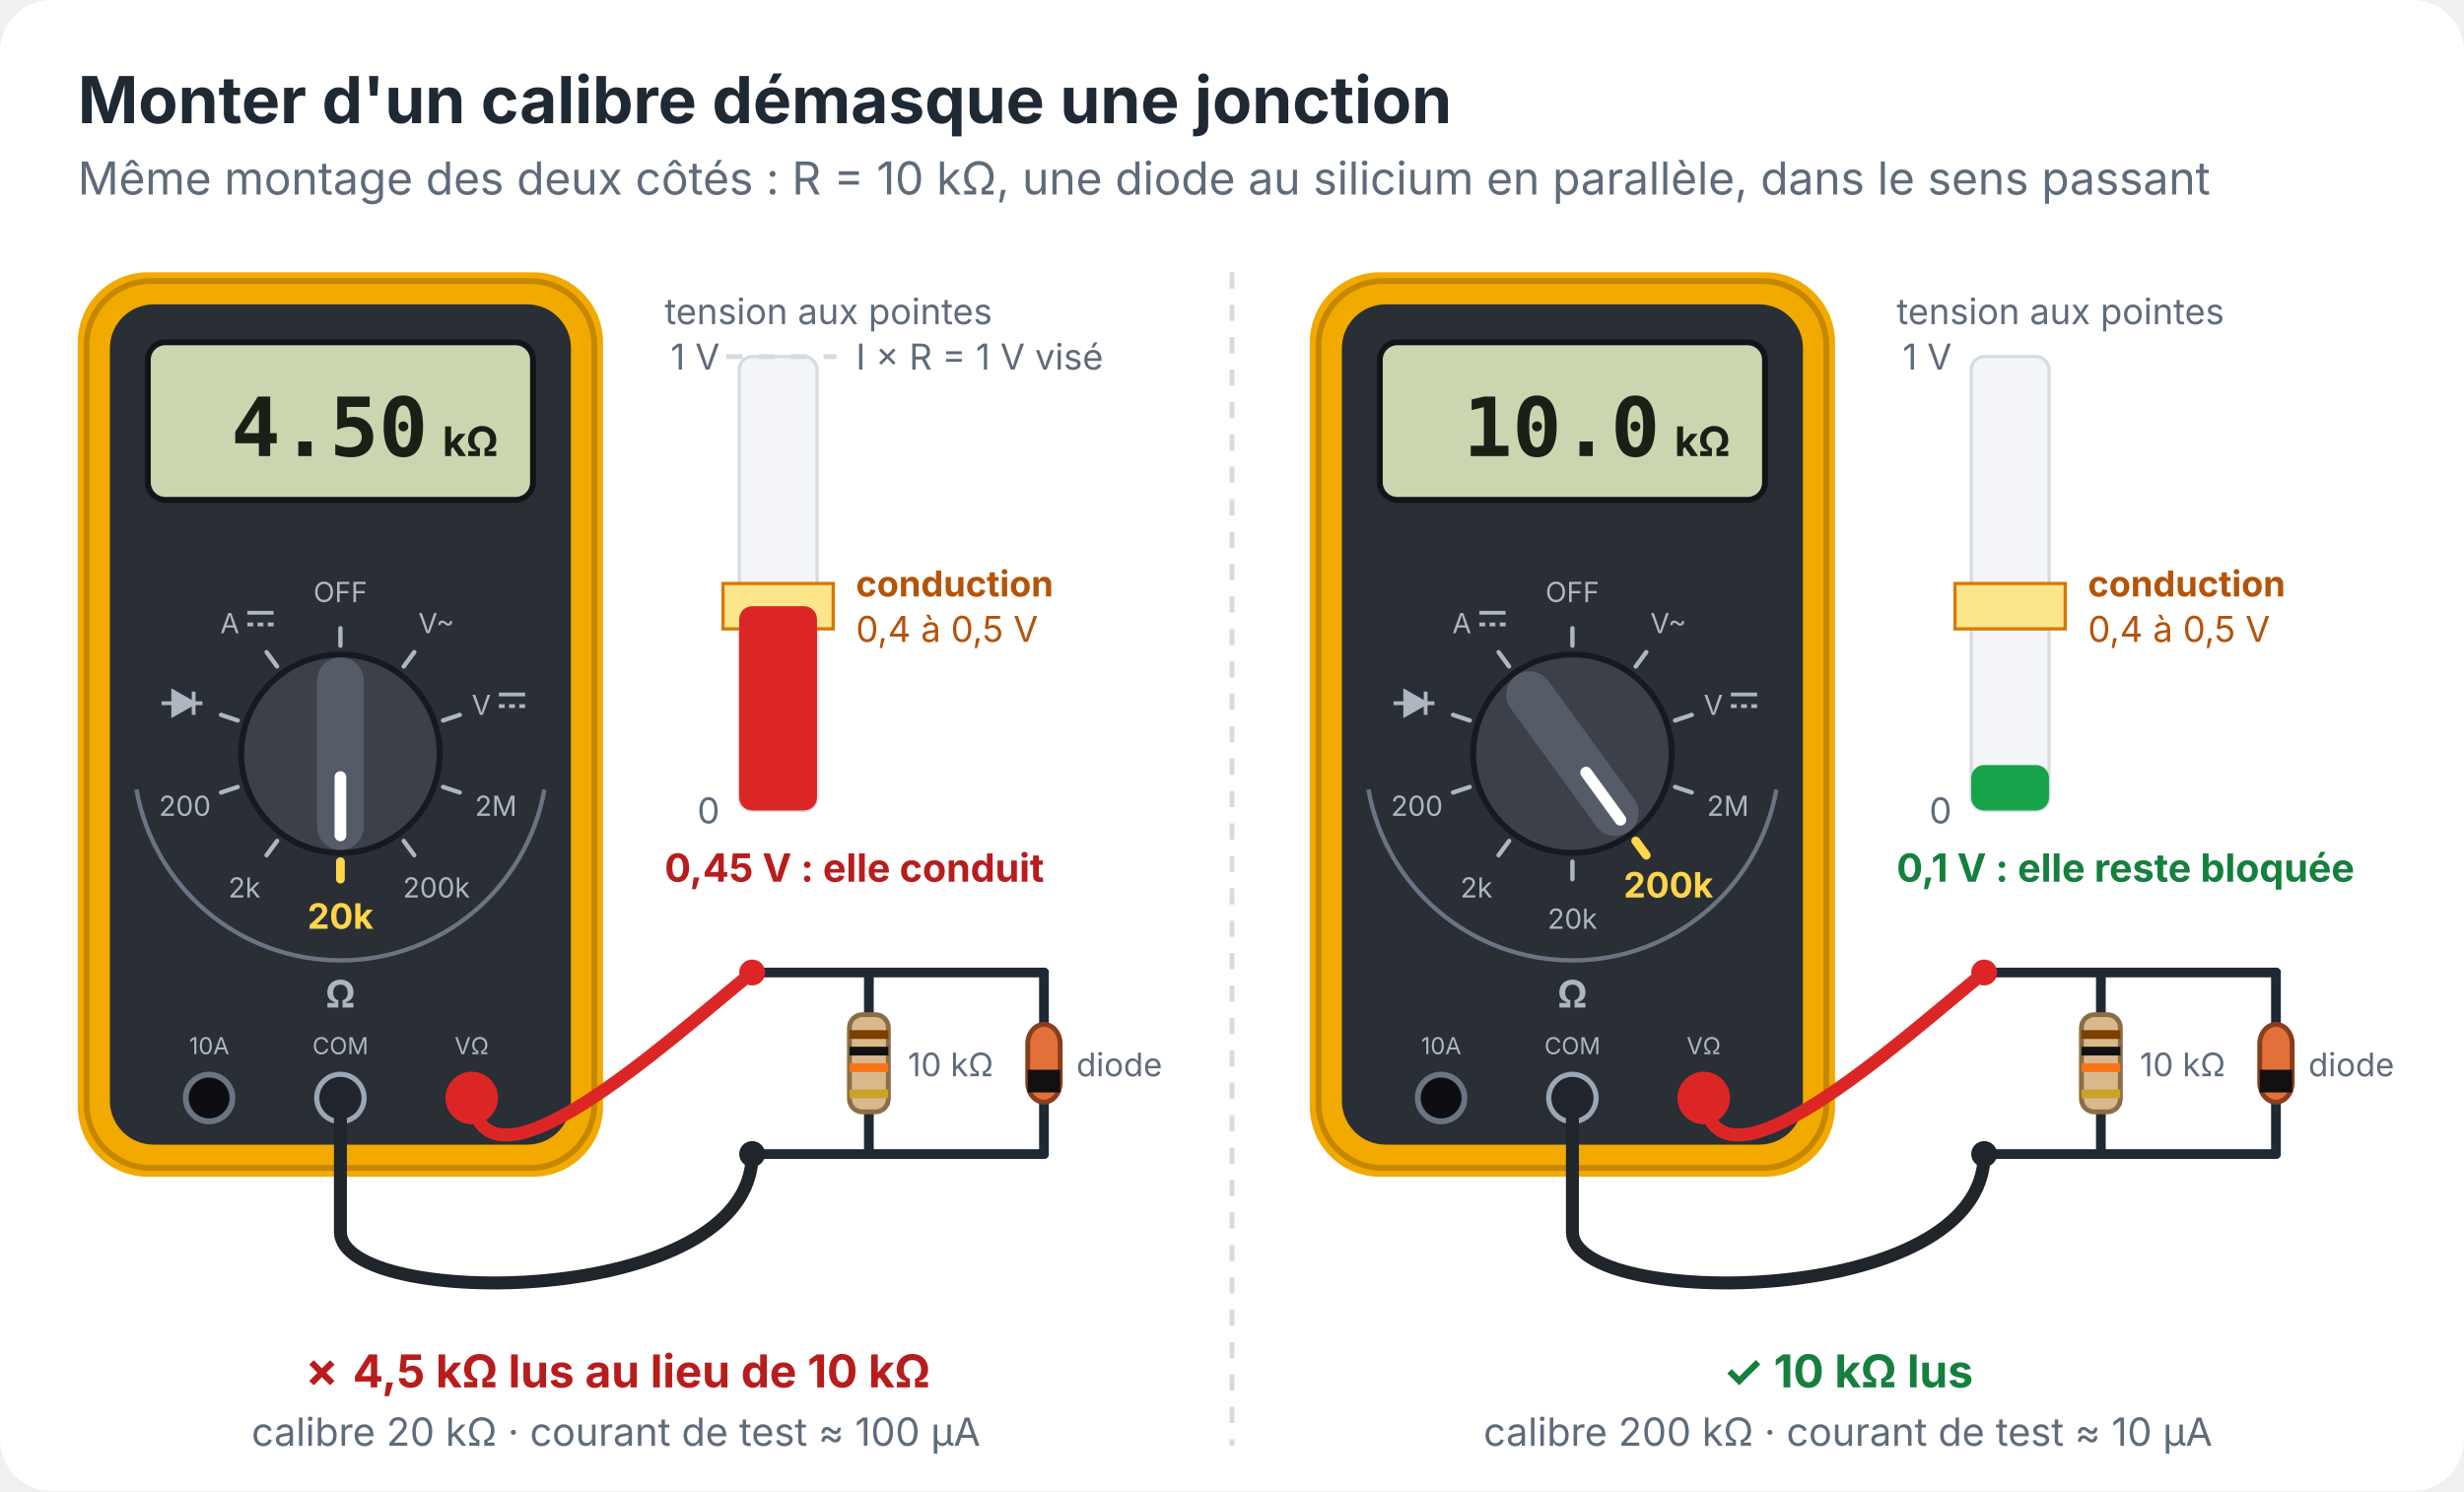
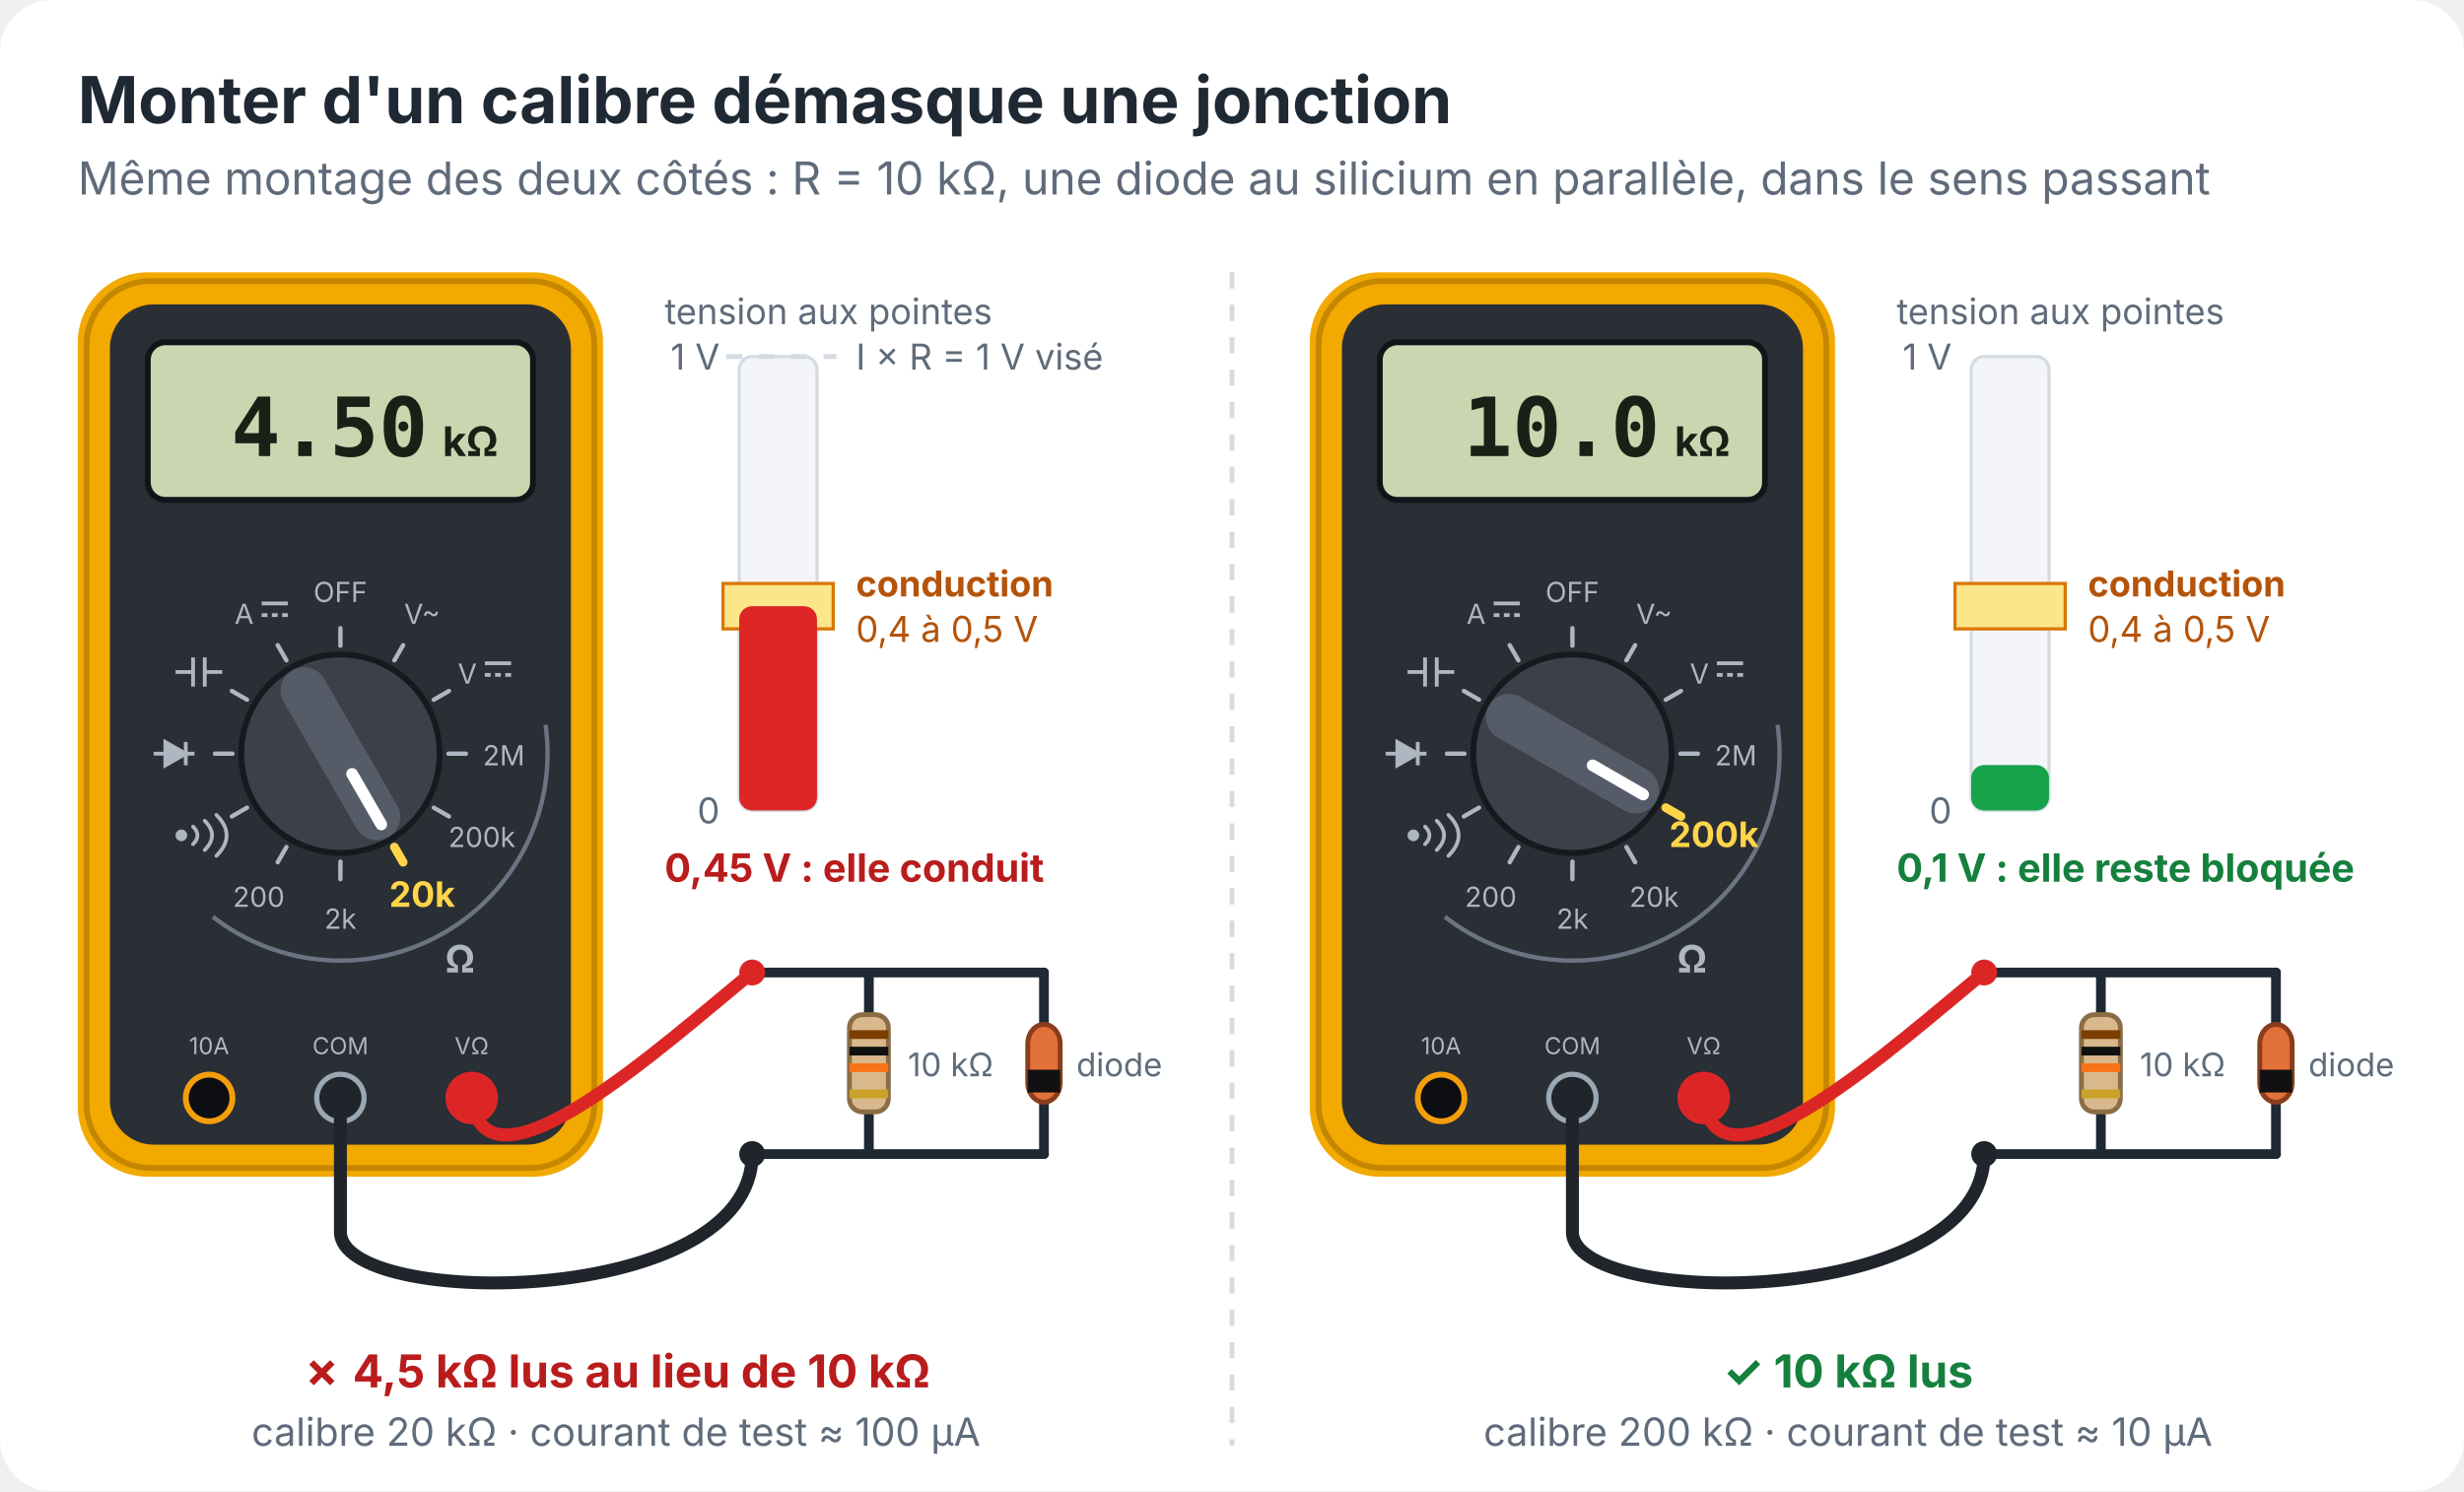
<svg xmlns="http://www.w3.org/2000/svg" viewBox="0 0 760 460" role="img" aria-labelledby="t d" font-family="system-ui, -apple-system, Segoe UI, sans-serif">
  <style>
    .bg{fill:#ffffff}.fg{fill:#1f2933}.mut{fill:#5f6b7a}
    .wire{stroke:#1f2933;stroke-width:3;fill:none;stroke-linecap:round;stroke-linejoin:round}
    .panel{fill:#f3f5f8;stroke:#d5dbe3}.grid{stroke:#d5dbe3;stroke-width:1.5;stroke-dasharray:5 5;fill:none}
    .ok{fill:#15803d}.no{fill:#b91c1c}.warn{fill:#b45309}.blue{fill:#2563eb}.amber{fill:#b45309}
    .blk{stroke:#20242b}.blkf{fill:#20242b}
    .flow{fill:none;stroke-width:4;stroke-linecap:round;stroke-dasharray:1 13;animation:run 1.1s linear infinite}
-     .fb{stroke:#2563eb}.fa{stroke:#d97706}
+     .fb{stroke:#2563eb}.fa{stroke:#d97706}.fr{stroke:#dc2626}
    @keyframes run{to{stroke-dashoffset:-14}}
    @media (prefers-reduced-motion: reduce){.flow{animation:none}}
    @media (prefers-color-scheme: dark){
      .bg{fill:#0d1117}.fg{fill:#e6edf3}.mut{fill:#9aa7b4}.wire{stroke:#c9d1d9}
      .panel{fill:#161b22;stroke:#30363d}.grid{stroke:#30363d}
      .ok{fill:#4ade80}.no{fill:#f87171}.warn{fill:#fbbf24}.blue{fill:#60a5fa}.amber{fill:#fbbf24}
-       .blk{stroke:#8b949e}.blkf{fill:#8b949e}.fb{stroke:#60a5fa}.fa{stroke:#fbbf24}
+       .blk{stroke:#8b949e}.blkf{fill:#8b949e}.fb{stroke:#60a5fa}.fa{stroke:#fbbf24}.fr{stroke:#f87171}
    }
  </style>
  <rect class="bg" width="760" height="460" rx="16" />
  <text class="fg" x="24" y="38" font-size="20" font-weight="700">Monter d'un calibre démasque une jonction</text>
  <text class="mut" x="24" y="60" font-size="14">Même montage des deux côtés : R = 10 kΩ, une diode au silicium en parallèle, dans le sens passant</text>
  <path class="grid" d="M380 84 V446" />
-   <g transform="translate(24 84) scale(0.9)">
+   <g data-sel="20k" transform="translate(24 84) scale(0.9)">
    <rect width="180" height="310" rx="24" fill="#f2a900" />
    <rect x="3" y="3" width="174" height="304" rx="22" fill="none" stroke="#c58700" stroke-width="2" />
    <rect x="11" y="11" width="158" height="288" rx="15" fill="#2a2e35" />
    <rect x="24" y="24" width="132" height="54" rx="6" fill="#c9d6b0" stroke="#11151a" stroke-width="2" />
    <text x="120" y="63" font-size="28" font-weight="700" text-anchor="end" font-family="ui-monospace, Menlo, Consolas, monospace" fill="#1a2016">4.50</text>
    <text x="125" y="63" font-size="14" font-weight="700" fill="#1a2016">kΩ</text>
-     <path d="M159.9 177.3 A71 71 0 0 1 20.1 177.3" fill="none" stroke="#6b7482" stroke-width="1.5" />
-     <text x="90" y="252" font-size="13" font-weight="700" text-anchor="middle" fill="#aeb6c2">Ω</text>
+     <path d="M160.3 155.1 A71 71 0 0 1 46.3 220.9" fill="none" stroke="#6b7482" stroke-width="1.5" />
+     <text x="131.0" y="240.0" font-size="13" font-weight="700" text-anchor="middle" fill="#aeb6c2">Ω</text>
    <path d="M90.0 128.0 L90.0 122.0" stroke="#aeb6c2" stroke-width="1.5" stroke-linecap="round" />
    <text x="90.0" y="113.0" font-size="9.5" text-anchor="middle" fill="#aeb6c2">OFF</text>
-     <path d="M111.7 135.1 L115.3 130.2" stroke="#aeb6c2" stroke-width="1.5" stroke-linecap="round" />
-     <text x="122.9" y="123.7" font-size="9.5" text-anchor="middle" fill="#aeb6c2">V~</text>
-     <path d="M125.2 153.6 L130.9 151.7" stroke="#aeb6c2" stroke-width="1.5" stroke-linecap="round" />
-     <text x="138.3" y="151.7" font-size="9.5" text-anchor="middle" fill="#aeb6c2">V</text>
-     <path d="M144.3 144.7 h9 M144.3 148.7 h2 m1.5 0 h2 m1.5 0 h2" stroke="#aeb6c2" stroke-width="1.3" fill="none" />
-     <path d="M125.2 176.4 L130.9 178.3" stroke="#aeb6c2" stroke-width="1.5" stroke-linecap="round" />
-     <text x="143.3" y="186.3" font-size="9.5" text-anchor="middle" fill="#aeb6c2">2M</text>
-     <path d="M111.7 194.9 L115.3 199.8" stroke="#aeb6c2" stroke-width="1.5" stroke-linecap="round" />
-     <text x="122.9" y="214.3" font-size="9.5" text-anchor="middle" fill="#aeb6c2">200k</text>
-     <path d="M90.0 202.0 L90.0 208.0" stroke="#ffd54a" stroke-width="3" stroke-linecap="round" />
-     <text x="90.0" y="225.0" font-size="12" text-anchor="middle" font-weight="700" fill="#ffd54a">20k</text>
-     <path d="M68.3 194.9 L64.7 199.8" stroke="#aeb6c2" stroke-width="1.5" stroke-linecap="round" />
-     <text x="57.1" y="214.3" font-size="9.5" text-anchor="middle" fill="#aeb6c2">2k</text>
-     <path d="M54.8 176.4 L49.1 178.3" stroke="#aeb6c2" stroke-width="1.5" stroke-linecap="round" />
-     <text x="36.7" y="186.3" font-size="9.5" text-anchor="middle" fill="#aeb6c2">200</text>
-     <path d="M54.8 153.6 L49.1 151.7" stroke="#aeb6c2" stroke-width="1.5" stroke-linecap="round" />
-     <path d="M28.7 147.7 h14 M32.7 143.7 v8 l7 -4 z M39.7 143.7 v8" stroke="#aeb6c2" stroke-width="1.3" fill="#aeb6c2" />
-     <path d="M68.3 135.1 L64.7 130.2" stroke="#aeb6c2" stroke-width="1.5" stroke-linecap="round" />
-     <text x="52.1" y="123.7" font-size="9.5" text-anchor="middle" fill="#aeb6c2">A</text>
-     <path d="M58.1 116.7 h9 M58.1 120.7 h2 m1.5 0 h2 m1.5 0 h2" stroke="#aeb6c2" stroke-width="1.3" fill="none" />
+     <path d="M108.5 133.0 L111.5 127.8" stroke="#aeb6c2" stroke-width="1.5" stroke-linecap="round" />
+     <text x="118.0" y="120.5" font-size="9.5" text-anchor="middle" fill="#aeb6c2">V~</text>
+     <path d="M122.0 146.5 L127.2 143.5" stroke="#aeb6c2" stroke-width="1.5" stroke-linecap="round" />
+     <text x="133.5" y="141.0" font-size="9.5" text-anchor="middle" fill="#aeb6c2">V</text>
+     <path d="M139.5 134.0 h9 M139.5 138.0 h2 m1.5 0 h2 m1.5 0 h2" stroke="#aeb6c2" stroke-width="1.3" fill="none" />
+     <path d="M127.0 165.0 L133.0 165.0" stroke="#aeb6c2" stroke-width="1.5" stroke-linecap="round" />
+     <text x="146.0" y="169.0" font-size="9.5" text-anchor="middle" fill="#aeb6c2">2M</text>
+     <path d="M122.0 183.5 L127.2 186.5" stroke="#aeb6c2" stroke-width="1.5" stroke-linecap="round" />
+     <text x="138.5" y="197.0" font-size="9.5" text-anchor="middle" fill="#aeb6c2">200k</text>
+     <path d="M108.5 197.0 L111.5 202.2" stroke="#ffd54a" stroke-width="3" stroke-linecap="round" />
+     <text x="118.0" y="217.5" font-size="12" text-anchor="middle" font-weight="700" fill="#ffd54a">20k</text>
+     <path d="M90.0 202.0 L90.0 208.0" stroke="#aeb6c2" stroke-width="1.5" stroke-linecap="round" />
+     <text x="90.0" y="225.0" font-size="9.5" text-anchor="middle" fill="#aeb6c2">2k</text>
+     <path d="M71.5 197.0 L68.5 202.2" stroke="#aeb6c2" stroke-width="1.5" stroke-linecap="round" />
+     <text x="62.0" y="217.5" font-size="9.5" text-anchor="middle" fill="#aeb6c2">200</text>
+     <path d="M58.0 183.5 L52.8 186.5" stroke="#aeb6c2" stroke-width="1.5" stroke-linecap="round" />
+     <circle cx="35.5" cy="193.0" r="2" fill="#aeb6c2" />
+     <path d="M39.5 190.0 q3 3 0 6 M43.5 188.0 q5 5 0 10 M47.5 186.0 q7 7 0 14" stroke="#aeb6c2" stroke-width="1.3" fill="none" stroke-linecap="round" />
+     <path d="M53.0 165.0 L47.0 165.0" stroke="#aeb6c2" stroke-width="1.5" stroke-linecap="round" />
+     <path d="M26.0 165.0 h14 M30.0 161.0 v8 l7 -4 z M37.0 161.0 v8" stroke="#aeb6c2" stroke-width="1.3" fill="#aeb6c2" />
+     <path d="M58.0 146.5 L52.8 143.5" stroke="#aeb6c2" stroke-width="1.5" stroke-linecap="round" />
+     <path d="M33.5 137.0 h6 M39.5 132.0 v10 M43.5 132.0 v10 M43.5 137.0 h6" stroke="#aeb6c2" stroke-width="1.3" fill="none" />
+     <path d="M71.5 133.0 L68.5 127.8" stroke="#aeb6c2" stroke-width="1.5" stroke-linecap="round" />
+     <text x="57.0" y="120.5" font-size="9.5" text-anchor="middle" fill="#aeb6c2">A</text>
+     <path d="M63.0 113.5 h9 M63.0 117.5 h2 m1.5 0 h2 m1.5 0 h2" stroke="#aeb6c2" stroke-width="1.3" fill="none" />
    <circle cx="90" cy="165" r="34" fill="#3b4049" stroke="#16191e" stroke-width="2" />
-     <g transform="rotate(180 90 165)">
+     <g transform="rotate(150 90 165)">
      <rect x="82" y="132" width="16" height="66" rx="8" fill="#555c68" />
      <path d="M90 137 V157" stroke="#ffffff" stroke-width="4" stroke-linecap="round" />
    </g>
    <text x="45" y="268" font-size="8" text-anchor="middle" fill="#aeb6c2">10A</text>
-     <circle cx="45" cy="283" r="8" fill="#0c0e11" stroke="#6b7482" stroke-width="2" />
+     <circle cx="45" cy="283" r="8" fill="#0c0e11" stroke="#f59e0b" stroke-width="2" />
    <text x="90" y="268" font-size="8" text-anchor="middle" fill="#aeb6c2">COM</text>
    <circle cx="90" cy="283" r="8" fill="#0c0e11" stroke="#9aa7b4" stroke-width="2" />
    <text x="135" y="268" font-size="8" text-anchor="middle" fill="#aeb6c2">VΩ</text>
    <circle cx="135" cy="283" r="8" fill="#0c0e11" stroke="#dc2626" stroke-width="2" />
  </g>
  <text class="mut" x="205" y="100" font-size="11">tension aux pointes</text>
  <rect class="panel" x="228" y="110" width="24" height="140" rx="4" />
  <rect x="223" y="180.0" width="34" height="14.0" fill="#fde68a" stroke="#d97706" />
  <rect x="228" y="187.0" width="24" height="63.0" rx="4" fill="#dc2626" />
  <text class="mut" x="222" y="114" font-size="11" text-anchor="end">1 V</text>
  <text class="mut" x="222" y="254" font-size="11" text-anchor="end">0</text>
  <text class="warn" x="264" y="184" font-size="11" font-weight="700">conduction</text>
  <text class="warn" x="264" y="198" font-size="11">0,4 à 0,5 V</text>
  <path class="grid" d="M224 110 H258" />
  <text class="mut" x="264" y="114" font-size="11">I × R = 1 V visé</text>
  <text class="no" x="205" y="272" font-size="12" font-weight="700">0,45 V : elle conduit</text>
  <path class="wire" d="M232 300 H322 M232 356 H322" stroke-width="2.5" />
  <path class="wire" d="M268 300 V356" />
  <rect x="262.0" y="313.0" width="12" height="30" rx="4.0" fill="#d9b88c" stroke="#8a6d45" stroke-width="1.5" />
  <rect x="262.0" y="317.8" width="12" height="2.7" fill="#7b3f00" />
  <rect x="262.0" y="322.9" width="12" height="2.7" fill="#111111" />
  <rect x="262.0" y="328.0" width="12" height="2.7" fill="#f97316" />
  <rect x="262.0" y="336.1" width="12" height="2.7" fill="#c9a227" />
  <path class="wire" d="M322 300 V356" />
  <rect x="317.0" y="316.0" width="10" height="24" rx="6" fill="#e2703a" stroke="#8a3d1c" stroke-width="1.5" />
  <rect x="317.0" y="330.0" width="10" height="7" fill="#111111" />
  <text class="mut" x="280" y="332" font-size="10">10 kΩ</text>
  <text class="mut" x="332" y="332" font-size="10">diode</text>
  <path stroke="#dc2626" stroke-width="4" fill="none" stroke-linecap="round" d="M145.5 338.7 C149.5 372.7 205 322 232 300" />
  <circle fill="#dc2626" cx="145.5" cy="338.7" r="6.5" />
  <path class="blk" stroke-width="4" fill="none" stroke-linecap="round" d="M105.0 338.7 V380 C105.0 404 232 404 232 356" />
  <circle class="blkf" cx="105.0" cy="338.7" r="6.5" />
  <circle cx="232" cy="300" r="4" fill="#dc2626" />
  <circle class="blkf" cx="232" cy="356" r="4" />
  <text class="no" x="190" y="428" font-size="14" text-anchor="middle" font-weight="700">✗ 4,5 kΩ lus au lieu de 10 kΩ</text>
  <text class="mut" x="190" y="446" font-size="12" text-anchor="middle">calibre 20 kΩ · courant de test ≈ 100 µA</text>
-   <g transform="translate(404 84) scale(0.9)">
+   <g data-sel="200k" transform="translate(404 84) scale(0.9)">
    <rect width="180" height="310" rx="24" fill="#f2a900" />
    <rect x="3" y="3" width="174" height="304" rx="22" fill="none" stroke="#c58700" stroke-width="2" />
    <rect x="11" y="11" width="158" height="288" rx="15" fill="#2a2e35" />
    <rect x="24" y="24" width="132" height="54" rx="6" fill="#c9d6b0" stroke="#11151a" stroke-width="2" />
    <text x="120" y="63" font-size="28" font-weight="700" text-anchor="end" font-family="ui-monospace, Menlo, Consolas, monospace" fill="#1a2016">10.0</text>
    <text x="125" y="63" font-size="14" font-weight="700" fill="#1a2016">kΩ</text>
-     <path d="M159.9 177.3 A71 71 0 0 1 20.1 177.3" fill="none" stroke="#6b7482" stroke-width="1.5" />
-     <text x="90" y="252" font-size="13" font-weight="700" text-anchor="middle" fill="#aeb6c2">Ω</text>
+     <path d="M160.3 155.1 A71 71 0 0 1 46.3 220.9" fill="none" stroke="#6b7482" stroke-width="1.5" />
+     <text x="131.0" y="240.0" font-size="13" font-weight="700" text-anchor="middle" fill="#aeb6c2">Ω</text>
    <path d="M90.0 128.0 L90.0 122.0" stroke="#aeb6c2" stroke-width="1.5" stroke-linecap="round" />
    <text x="90.0" y="113.0" font-size="9.5" text-anchor="middle" fill="#aeb6c2">OFF</text>
-     <path d="M111.7 135.1 L115.3 130.2" stroke="#aeb6c2" stroke-width="1.5" stroke-linecap="round" />
-     <text x="122.9" y="123.7" font-size="9.5" text-anchor="middle" fill="#aeb6c2">V~</text>
-     <path d="M125.2 153.6 L130.9 151.7" stroke="#aeb6c2" stroke-width="1.5" stroke-linecap="round" />
-     <text x="138.3" y="151.7" font-size="9.5" text-anchor="middle" fill="#aeb6c2">V</text>
-     <path d="M144.3 144.7 h9 M144.3 148.7 h2 m1.5 0 h2 m1.5 0 h2" stroke="#aeb6c2" stroke-width="1.3" fill="none" />
-     <path d="M125.2 176.4 L130.9 178.3" stroke="#aeb6c2" stroke-width="1.5" stroke-linecap="round" />
-     <text x="143.3" y="186.3" font-size="9.5" text-anchor="middle" fill="#aeb6c2">2M</text>
-     <path d="M111.7 194.9 L115.3 199.8" stroke="#ffd54a" stroke-width="3" stroke-linecap="round" />
-     <text x="122.9" y="214.3" font-size="12" text-anchor="middle" font-weight="700" fill="#ffd54a">200k</text>
+     <path d="M108.5 133.0 L111.5 127.8" stroke="#aeb6c2" stroke-width="1.5" stroke-linecap="round" />
+     <text x="118.0" y="120.5" font-size="9.5" text-anchor="middle" fill="#aeb6c2">V~</text>
+     <path d="M122.0 146.5 L127.2 143.5" stroke="#aeb6c2" stroke-width="1.5" stroke-linecap="round" />
+     <text x="133.5" y="141.0" font-size="9.5" text-anchor="middle" fill="#aeb6c2">V</text>
+     <path d="M139.5 134.0 h9 M139.5 138.0 h2 m1.5 0 h2 m1.5 0 h2" stroke="#aeb6c2" stroke-width="1.3" fill="none" />
+     <path d="M127.0 165.0 L133.0 165.0" stroke="#aeb6c2" stroke-width="1.5" stroke-linecap="round" />
+     <text x="146.0" y="169.0" font-size="9.5" text-anchor="middle" fill="#aeb6c2">2M</text>
+     <path d="M122.0 183.5 L127.2 186.5" stroke="#ffd54a" stroke-width="3" stroke-linecap="round" />
+     <text x="138.5" y="197.0" font-size="12" text-anchor="middle" font-weight="700" fill="#ffd54a">200k</text>
+     <path d="M108.5 197.0 L111.5 202.2" stroke="#aeb6c2" stroke-width="1.5" stroke-linecap="round" />
+     <text x="118.0" y="217.5" font-size="9.5" text-anchor="middle" fill="#aeb6c2">20k</text>
    <path d="M90.0 202.0 L90.0 208.0" stroke="#aeb6c2" stroke-width="1.5" stroke-linecap="round" />
-     <text x="90.0" y="225.0" font-size="9.5" text-anchor="middle" fill="#aeb6c2">20k</text>
-     <path d="M68.3 194.9 L64.7 199.8" stroke="#aeb6c2" stroke-width="1.5" stroke-linecap="round" />
-     <text x="57.1" y="214.3" font-size="9.5" text-anchor="middle" fill="#aeb6c2">2k</text>
-     <path d="M54.8 176.4 L49.1 178.3" stroke="#aeb6c2" stroke-width="1.5" stroke-linecap="round" />
-     <text x="36.7" y="186.3" font-size="9.5" text-anchor="middle" fill="#aeb6c2">200</text>
-     <path d="M54.8 153.6 L49.1 151.7" stroke="#aeb6c2" stroke-width="1.5" stroke-linecap="round" />
-     <path d="M28.7 147.7 h14 M32.7 143.7 v8 l7 -4 z M39.7 143.7 v8" stroke="#aeb6c2" stroke-width="1.3" fill="#aeb6c2" />
-     <path d="M68.3 135.1 L64.7 130.2" stroke="#aeb6c2" stroke-width="1.5" stroke-linecap="round" />
-     <text x="52.1" y="123.7" font-size="9.5" text-anchor="middle" fill="#aeb6c2">A</text>
-     <path d="M58.1 116.7 h9 M58.1 120.7 h2 m1.5 0 h2 m1.5 0 h2" stroke="#aeb6c2" stroke-width="1.3" fill="none" />
+     <text x="90.0" y="225.0" font-size="9.5" text-anchor="middle" fill="#aeb6c2">2k</text>
+     <path d="M71.5 197.0 L68.5 202.2" stroke="#aeb6c2" stroke-width="1.5" stroke-linecap="round" />
+     <text x="62.0" y="217.5" font-size="9.5" text-anchor="middle" fill="#aeb6c2">200</text>
+     <path d="M58.0 183.5 L52.8 186.5" stroke="#aeb6c2" stroke-width="1.5" stroke-linecap="round" />
+     <circle cx="35.5" cy="193.0" r="2" fill="#aeb6c2" />
+     <path d="M39.5 190.0 q3 3 0 6 M43.5 188.0 q5 5 0 10 M47.5 186.0 q7 7 0 14" stroke="#aeb6c2" stroke-width="1.3" fill="none" stroke-linecap="round" />
+     <path d="M53.0 165.0 L47.0 165.0" stroke="#aeb6c2" stroke-width="1.5" stroke-linecap="round" />
+     <path d="M26.0 165.0 h14 M30.0 161.0 v8 l7 -4 z M37.0 161.0 v8" stroke="#aeb6c2" stroke-width="1.3" fill="#aeb6c2" />
+     <path d="M58.0 146.5 L52.8 143.5" stroke="#aeb6c2" stroke-width="1.5" stroke-linecap="round" />
+     <path d="M33.5 137.0 h6 M39.5 132.0 v10 M43.5 132.0 v10 M43.5 137.0 h6" stroke="#aeb6c2" stroke-width="1.3" fill="none" />
+     <path d="M71.5 133.0 L68.5 127.8" stroke="#aeb6c2" stroke-width="1.5" stroke-linecap="round" />
+     <text x="57.0" y="120.5" font-size="9.5" text-anchor="middle" fill="#aeb6c2">A</text>
+     <path d="M63.0 113.5 h9 M63.0 117.5 h2 m1.5 0 h2 m1.5 0 h2" stroke="#aeb6c2" stroke-width="1.3" fill="none" />
    <circle cx="90" cy="165" r="34" fill="#3b4049" stroke="#16191e" stroke-width="2" />
-     <g transform="rotate(144 90 165)">
+     <g transform="rotate(120 90 165)">
      <rect x="82" y="132" width="16" height="66" rx="8" fill="#555c68" />
      <path d="M90 137 V157" stroke="#ffffff" stroke-width="4" stroke-linecap="round" />
    </g>
    <text x="45" y="268" font-size="8" text-anchor="middle" fill="#aeb6c2">10A</text>
-     <circle cx="45" cy="283" r="8" fill="#0c0e11" stroke="#6b7482" stroke-width="2" />
+     <circle cx="45" cy="283" r="8" fill="#0c0e11" stroke="#f59e0b" stroke-width="2" />
    <text x="90" y="268" font-size="8" text-anchor="middle" fill="#aeb6c2">COM</text>
    <circle cx="90" cy="283" r="8" fill="#0c0e11" stroke="#9aa7b4" stroke-width="2" />
    <text x="135" y="268" font-size="8" text-anchor="middle" fill="#aeb6c2">VΩ</text>
    <circle cx="135" cy="283" r="8" fill="#0c0e11" stroke="#dc2626" stroke-width="2" />
  </g>
  <text class="mut" x="585" y="100" font-size="11">tension aux pointes</text>
  <rect class="panel" x="608" y="110" width="24" height="140" rx="4" />
  <rect x="603" y="180.0" width="34" height="14.0" fill="#fde68a" stroke="#d97706" />
  <rect x="608" y="236.0" width="24" height="14.0" rx="4" fill="#16a34a" />
  <text class="mut" x="602" y="114" font-size="11" text-anchor="end">1 V</text>
  <text class="mut" x="602" y="254" font-size="11" text-anchor="end">0</text>
  <text class="warn" x="644" y="184" font-size="11" font-weight="700">conduction</text>
  <text class="warn" x="644" y="198" font-size="11">0,4 à 0,5 V</text>
  <text class="ok" x="585" y="272" font-size="12" font-weight="700">0,1 V : elle reste bloquée</text>
  <path class="wire" d="M612 300 H702 M612 356 H702" stroke-width="2.5" />
  <path class="wire" d="M648 300 V356" />
  <rect x="642.0" y="313.0" width="12" height="30" rx="4.0" fill="#d9b88c" stroke="#8a6d45" stroke-width="1.5" />
  <rect x="642.0" y="317.8" width="12" height="2.7" fill="#7b3f00" />
  <rect x="642.0" y="322.9" width="12" height="2.7" fill="#111111" />
  <rect x="642.0" y="328.0" width="12" height="2.7" fill="#f97316" />
  <rect x="642.0" y="336.1" width="12" height="2.7" fill="#c9a227" />
  <path class="wire" d="M702 300 V356" />
  <rect x="697.0" y="316.0" width="10" height="24" rx="6" fill="#e2703a" stroke="#8a3d1c" stroke-width="1.5" />
  <rect x="697.0" y="330.0" width="10" height="7" fill="#111111" />
  <text class="mut" x="660" y="332" font-size="10">10 kΩ</text>
  <text class="mut" x="712" y="332" font-size="10">diode</text>
  <path stroke="#dc2626" stroke-width="4" fill="none" stroke-linecap="round" d="M525.5 338.7 C529.5 372.7 585 322 612 300" />
  <circle fill="#dc2626" cx="525.5" cy="338.7" r="6.5" />
  <path class="blk" stroke-width="4" fill="none" stroke-linecap="round" d="M485.0 338.7 V380 C485.0 404 612 404 612 356" />
  <circle class="blkf" cx="485.0" cy="338.7" r="6.5" />
  <circle cx="612" cy="300" r="4" fill="#dc2626" />
  <circle class="blkf" cx="612" cy="356" r="4" />
  <text class="ok" x="570" y="428" font-size="14" text-anchor="middle" font-weight="700">✓ 10 kΩ lus</text>
  <text class="mut" x="570" y="446" font-size="12" text-anchor="middle">calibre 200 kΩ · courant de test ≈ 10 µA</text>
</svg>
